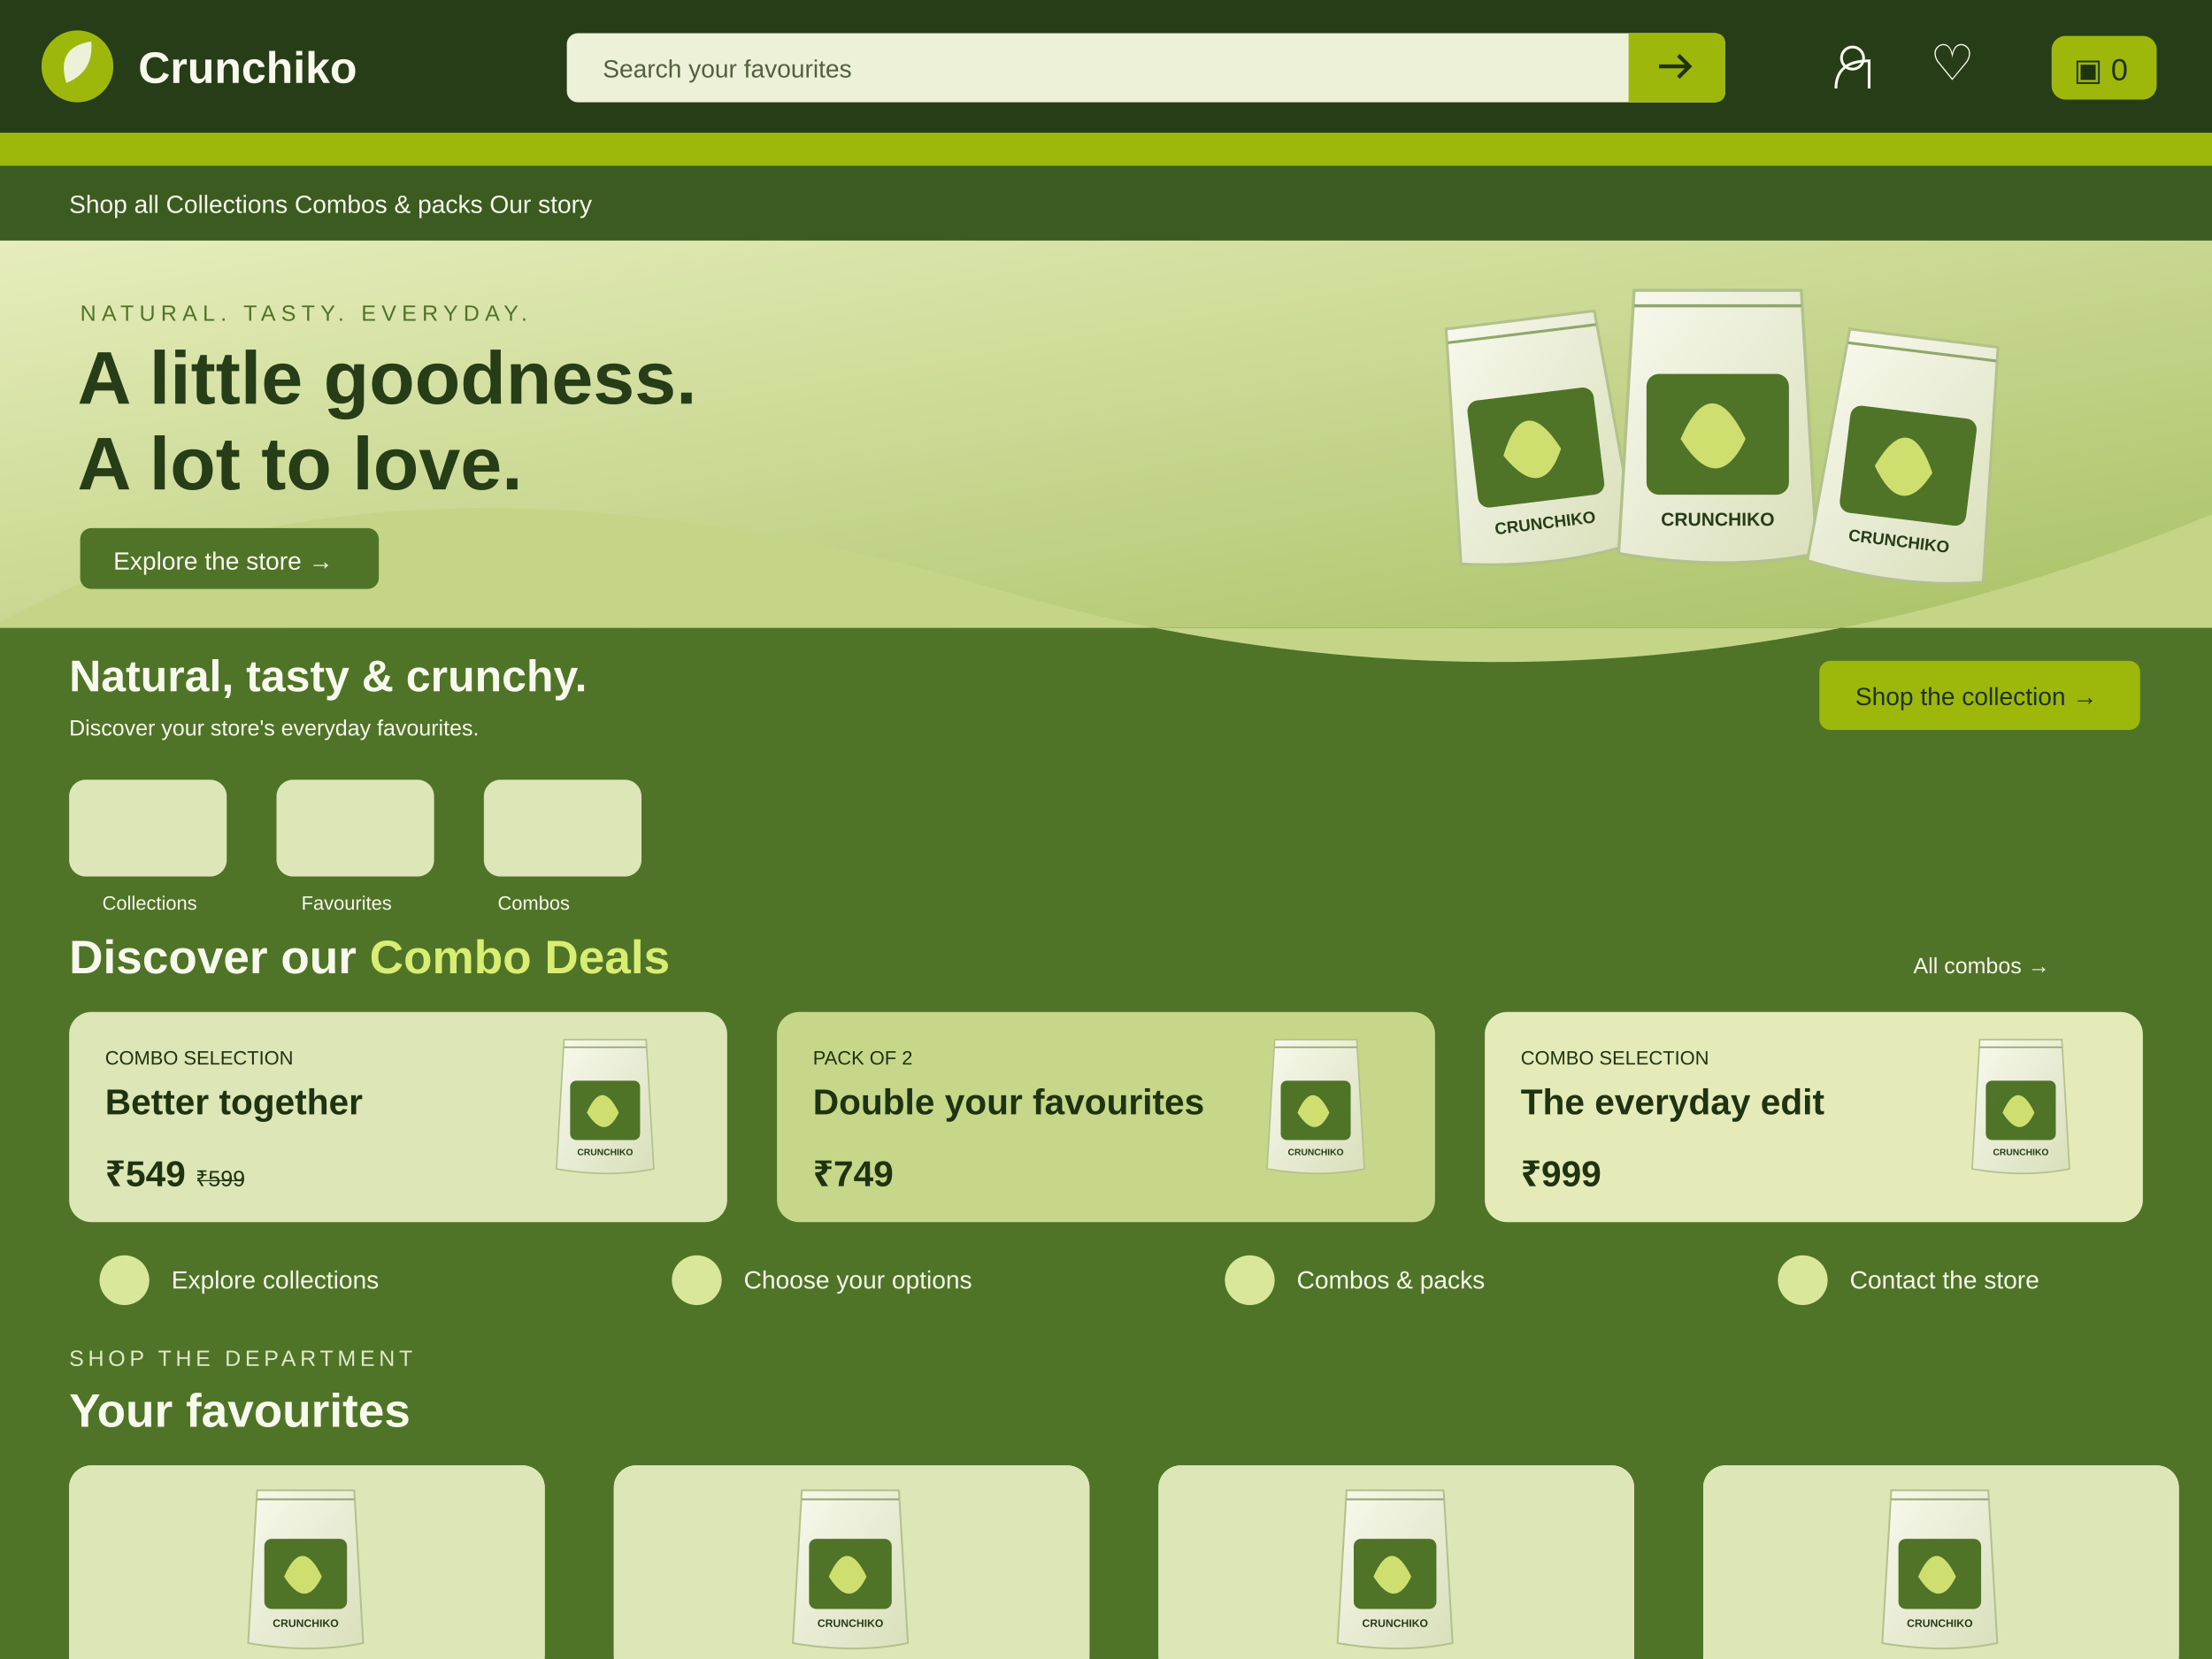
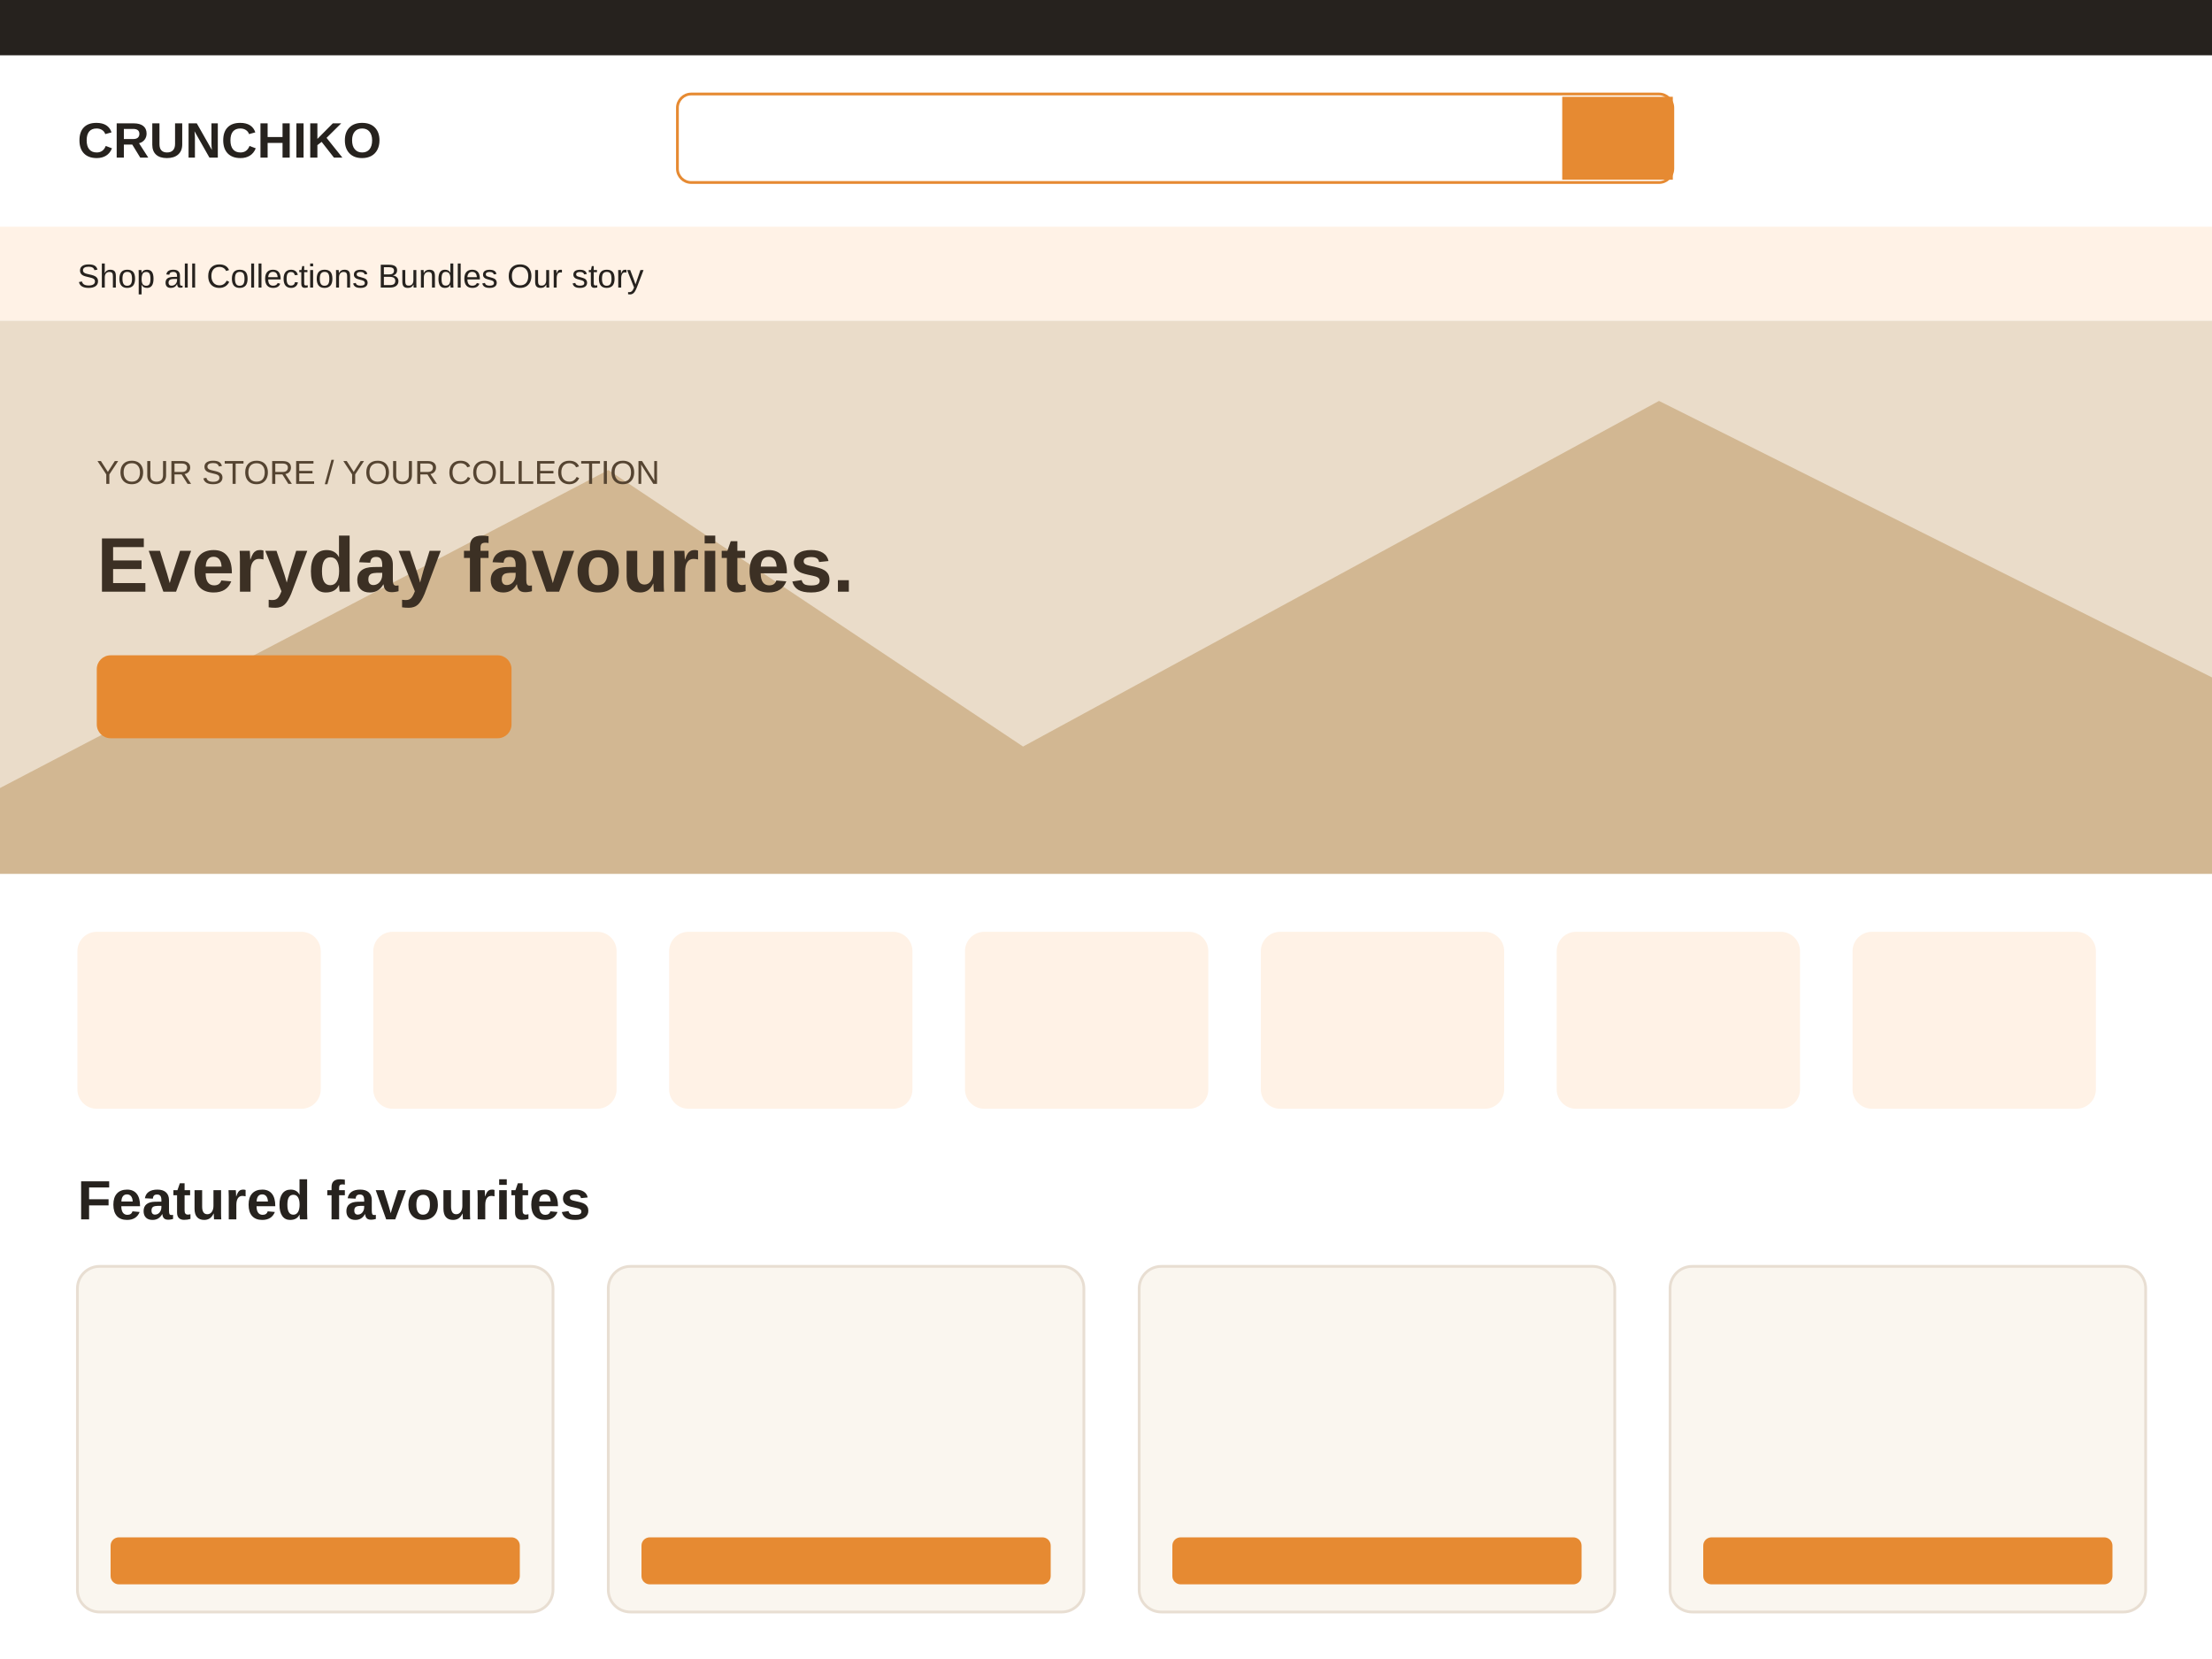
- <svg xmlns="http://www.w3.org/2000/svg" width="800" height="600" viewBox="0 0 800 600" role="img" aria-labelledby="title desc">
-   <defs>
-     <linearGradient id="hero" x2="1" y2="1">
-       <stop stop-color="#e6edbb" />
-       <stop offset="1" stop-color="#a9c165" />
-     </linearGradient>
-     <linearGradient id="bag" x2="1" y2="1">
-       <stop stop-color="#f8f9ee" />
-       <stop offset="1" stop-color="#d9dfba" />
-     </linearGradient>
-     <g id="pouch">
-       <path d="M0 0H54L59 85Q30 91 -5 85Z" fill="url(#bag)" stroke="#b3c18b" />
-       <path d="M0 5H54" stroke="#91a66a" />
-       <rect x="4" y="27" width="46" height="39" rx="4" fill="#4f7427" />
-       <path d="M15 48q10-23 21 0q-9 19-21 0" fill="#cedf70" />
-       <text x="27" y="76" text-anchor="middle" font-family="Arial" font-size="6" font-weight="700" fill="#263d17">CRUNCHIKO</text>
-     </g>
-     <g id="product">
-       <rect width="172" height="125" rx="8" fill="#f0f3df" />
-       <rect width="172" height="76" rx="8" fill="#dce6b6" />
-       <use href="#pouch" transform="translate(68 9) scale(.65)" />
-       <rect x="12" y="87" width="100" height="5" rx="2" fill="#263d17" />
-       <rect x="12" y="98" width="28" height="10" rx="2" fill="#9eb70b" />
-       <text x="12" y="119" font-family="Arial" font-size="9" font-weight="700" fill="#203311">₹160</text>
-       <circle cx="149" cy="109" r="12" fill="#9eb70b" />
-       <path d="M144 109h10m-5-5v10" stroke="#203311" stroke-width="1.5" />
-     </g>
-   </defs>
-   <rect width="800" height="600" fill="#4f7427" />
-   <rect width="800" height="48" fill="#263d17" />
-   <circle cx="28" cy="24" r="13" fill="#9eb70b" />
-   <path d="M24 30q-4-13 9-15q1 11-9 15" fill="#edf1d8" />
-   <text x="50" y="30" font-family="Arial" font-size="16" font-weight="700" fill="#f7f9ec">Crunchiko</text>
-   <rect x="205" y="12" width="419" height="25" rx="4" fill="#edf1d8" />
-   <text x="218" y="28" font-family="Arial" font-size="9" fill="#50613b">Search your favourites</text>
-   <path d="M589 12h31q4 0 4 4v17q0 4-4 4h-31Z" fill="#9eb70b" />
-   <path d="M600 24h11m-4-4 4 4-4 4" fill="none" stroke="#203311" stroke-width="1.4" />
-   <circle cx="670" cy="21" r="4" fill="none" stroke="#f7f9ec" />
-   <path d="M664 32q0-10 12-10v10" fill="none" stroke="#f7f9ec" />
-   <text x="698" y="29" font-family="Arial" font-size="18" fill="#f7f9ec">♡</text>
-   <rect x="742" y="13" width="38" height="23" rx="5" fill="#9eb70b" />
-   <text x="750" y="29" font-family="Arial" font-size="11" fill="#203311">▣ 0</text>
-   <rect y="48" width="800" height="12" fill="#9eb70b" />
-   <rect y="60" width="800" height="27" fill="#3c5b20" />
-   <text x="25" y="77" font-family="Arial" font-size="9" fill="#f7f9ec">Shop all      Collections      Combos &amp; packs      Our story</text>
-   <rect y="87" width="800" height="140" fill="url(#hero)" />
-   <path d="M0 225q140-76 360-12t440-27v41H0" fill="#c5d588" />
-   <text x="29" y="116" font-family="Arial" font-size="8" letter-spacing="2" fill="#4f7427">NATURAL. TASTY. EVERYDAY.</text>
-   <text x="28" y="146" font-family="Arial" font-size="27" font-weight="700" fill="#263d17">A little goodness.</text>
-   <text x="28" y="177" font-family="Arial" font-size="27" font-weight="700" fill="#263d17">A lot to love.</text>
-   <rect x="29" y="191" width="108" height="22" rx="4" fill="#4f7427" />
-   <text x="41" y="206" font-family="Arial" font-size="9" fill="#f7f9ec">Explore the store →</text>
-   <use href="#pouch" transform="translate(523 119) rotate(-7)" />
-   <use href="#pouch" transform="translate(591 105) scale(1.12)" />
-   <use href="#pouch" transform="translate(669 119) rotate(7)" />
-   <g fill="#f7f9ec" font-family="Arial">
-     <text x="25" y="250" font-size="16" font-weight="700">Natural, tasty &amp; crunchy.</text>
-     <text x="25" y="266" font-size="8">Discover your store's everyday favourites.</text>
+ <svg xmlns="http://www.w3.org/2000/svg" width="800" height="600" viewBox="0 0 800 600">
+   <rect width="800" height="600" fill="#fff" />
+   <rect width="800" height="20" fill="#26221e" />
+   <text x="28" y="57" font-family="Arial" font-size="18" font-weight="bold" fill="#26221e">CRUNCHIKO</text>
+   <rect x="245" y="34" width="360" height="32" rx="5" fill="#fff" stroke="#e68a32" />
+   <rect x="565" y="35" width="40" height="30" fill="#e68a32" />
+   <rect y="82" width="800" height="34" fill="#fff2e6" />
+   <text x="28" y="104" font-family="Arial" font-size="12" fill="#26221e">Shop all       Collections       Bundles       Our story</text>
+   <rect x="0" y="116" width="800" height="200" fill="#eadcc9" />
+   <path d="M0 285L220 170 370 270 600 145 800 245V316H0Z" fill="#d2b792" />
+   <text x="35" y="175" font-family="Arial" font-size="12" fill="#554431">YOUR STORE / YOUR COLLECTION</text>
+   <text x="35" y="214" font-family="Arial" font-size="28" font-weight="bold" fill="#3c3024">Everyday favourites.</text>
+   <rect x="35" y="237" width="150" height="30" rx="5" fill="#e68a32" />
+   <g fill="#fff2e6">
+     <rect x="28" y="337" width="88" height="64" rx="7" />
+     <rect x="135" y="337" width="88" height="64" rx="7" />
+     <rect x="242" y="337" width="88" height="64" rx="7" />
+     <rect x="349" y="337" width="88" height="64" rx="7" />
+     <rect x="456" y="337" width="88" height="64" rx="7" />
+     <rect x="563" y="337" width="88" height="64" rx="7" />
+     <rect x="670" y="337" width="88" height="64" rx="7" />
  </g>
-   <rect x="658" y="239" width="116" height="25" rx="4" fill="#9eb70b" />
-   <text x="671" y="255" font-family="Arial" font-size="9" fill="#203311">Shop the collection →</text>
-   <g fill="#dce6b6">
-     <rect x="25" y="282" width="57" height="35" rx="6" />
-     <rect x="100" y="282" width="57" height="35" rx="6" />
-     <rect x="175" y="282" width="57" height="35" rx="6" />
+   <text x="28" y="441" font-family="Arial" font-size="20" font-weight="bold" fill="#26221e">Featured favourites</text>
+   <g fill="#faf6ef" stroke="#e8ded2">
+     <rect x="28" y="458" width="172" height="125" rx="8" />
+     <rect x="220" y="458" width="172" height="125" rx="8" />
+     <rect x="412" y="458" width="172" height="125" rx="8" />
+     <rect x="604" y="458" width="172" height="125" rx="8" />
  </g>
-   <g font-family="Arial" font-size="7" fill="#f7f9ec">
-     <text x="37" y="329">Collections</text>
-     <text x="109" y="329">Favourites</text>
-     <text x="180" y="329">Combos</text>
+   <g fill="#e68a32">
+     <rect x="40" y="556" width="148" height="17" rx="3" />
+     <rect x="232" y="556" width="148" height="17" rx="3" />
+     <rect x="424" y="556" width="148" height="17" rx="3" />
+     <rect x="616" y="556" width="148" height="17" rx="3" />
  </g>
-   <text x="25" y="352" font-family="Arial" font-size="17" font-weight="700" fill="#f7f9ec">Discover our <tspan fill="#d9ed72">Combo Deals</tspan>
-   </text>
-   <text x="692" y="352" font-family="Arial" font-size="8" fill="#f7f9ec">All combos →</text>
-   <rect x="25" y="366" width="238" height="76" rx="8" fill="#dce6b6" />
-   <rect x="281" y="366" width="238" height="76" rx="8" fill="#c6d789" />
-   <rect x="537" y="366" width="238" height="76" rx="8" fill="#e5eab9" />
-   <g font-family="Arial" fill="#203311">
-     <text x="38" y="385" font-size="7">COMBO SELECTION</text>
-     <text x="38" y="403" font-size="13" font-weight="700">Better together</text>
-     <text x="38" y="429" font-size="13" font-weight="700">₹549 <tspan font-size="8" font-weight="400" text-decoration="line-through">₹599</tspan>
-     </text>
-     <text x="294" y="385" font-size="7">PACK OF 2</text>
-     <text x="294" y="403" font-size="13" font-weight="700">Double your favourites</text>
-     <text x="294" y="429" font-size="13" font-weight="700">₹749</text>
-     <text x="550" y="385" font-size="7">COMBO SELECTION</text>
-     <text x="550" y="403" font-size="13" font-weight="700">The everyday edit</text>
-     <text x="550" y="429" font-size="13" font-weight="700">₹999</text>
-   </g>
-   <use href="#pouch" transform="translate(204 376) scale(.55)" />
-   <use href="#pouch" transform="translate(461 376) scale(.55)" />
-   <use href="#pouch" transform="translate(716 376) scale(.55)" />
-   <g fill="#d9e79a">
-     <circle cx="45" cy="463" r="9" />
-     <circle cx="252" cy="463" r="9" />
-     <circle cx="452" cy="463" r="9" />
-     <circle cx="652" cy="463" r="9" />
-   </g>
-   <g font-family="Arial" font-size="9" fill="#f7f9ec">
-     <text x="62" y="466">Explore collections</text>
-     <text x="269" y="466">Choose your options</text>
-     <text x="469" y="466">Combos &amp; packs</text>
-     <text x="669" y="466">Contact the store</text>
-   </g>
-   <text x="25" y="494" font-family="Arial" font-size="8" letter-spacing="1.5" fill="#e0e9c9">SHOP THE DEPARTMENT</text>
-   <text x="25" y="516" font-family="Arial" font-size="17" font-weight="700" fill="#f7f9ec">Your favourites</text>
-   <use href="#product" transform="translate(25 530)" />
-   <use href="#product" transform="translate(222 530)" />
-   <use href="#product" transform="translate(419 530)" />
-   <use href="#product" transform="translate(616 530)" />
</svg>
